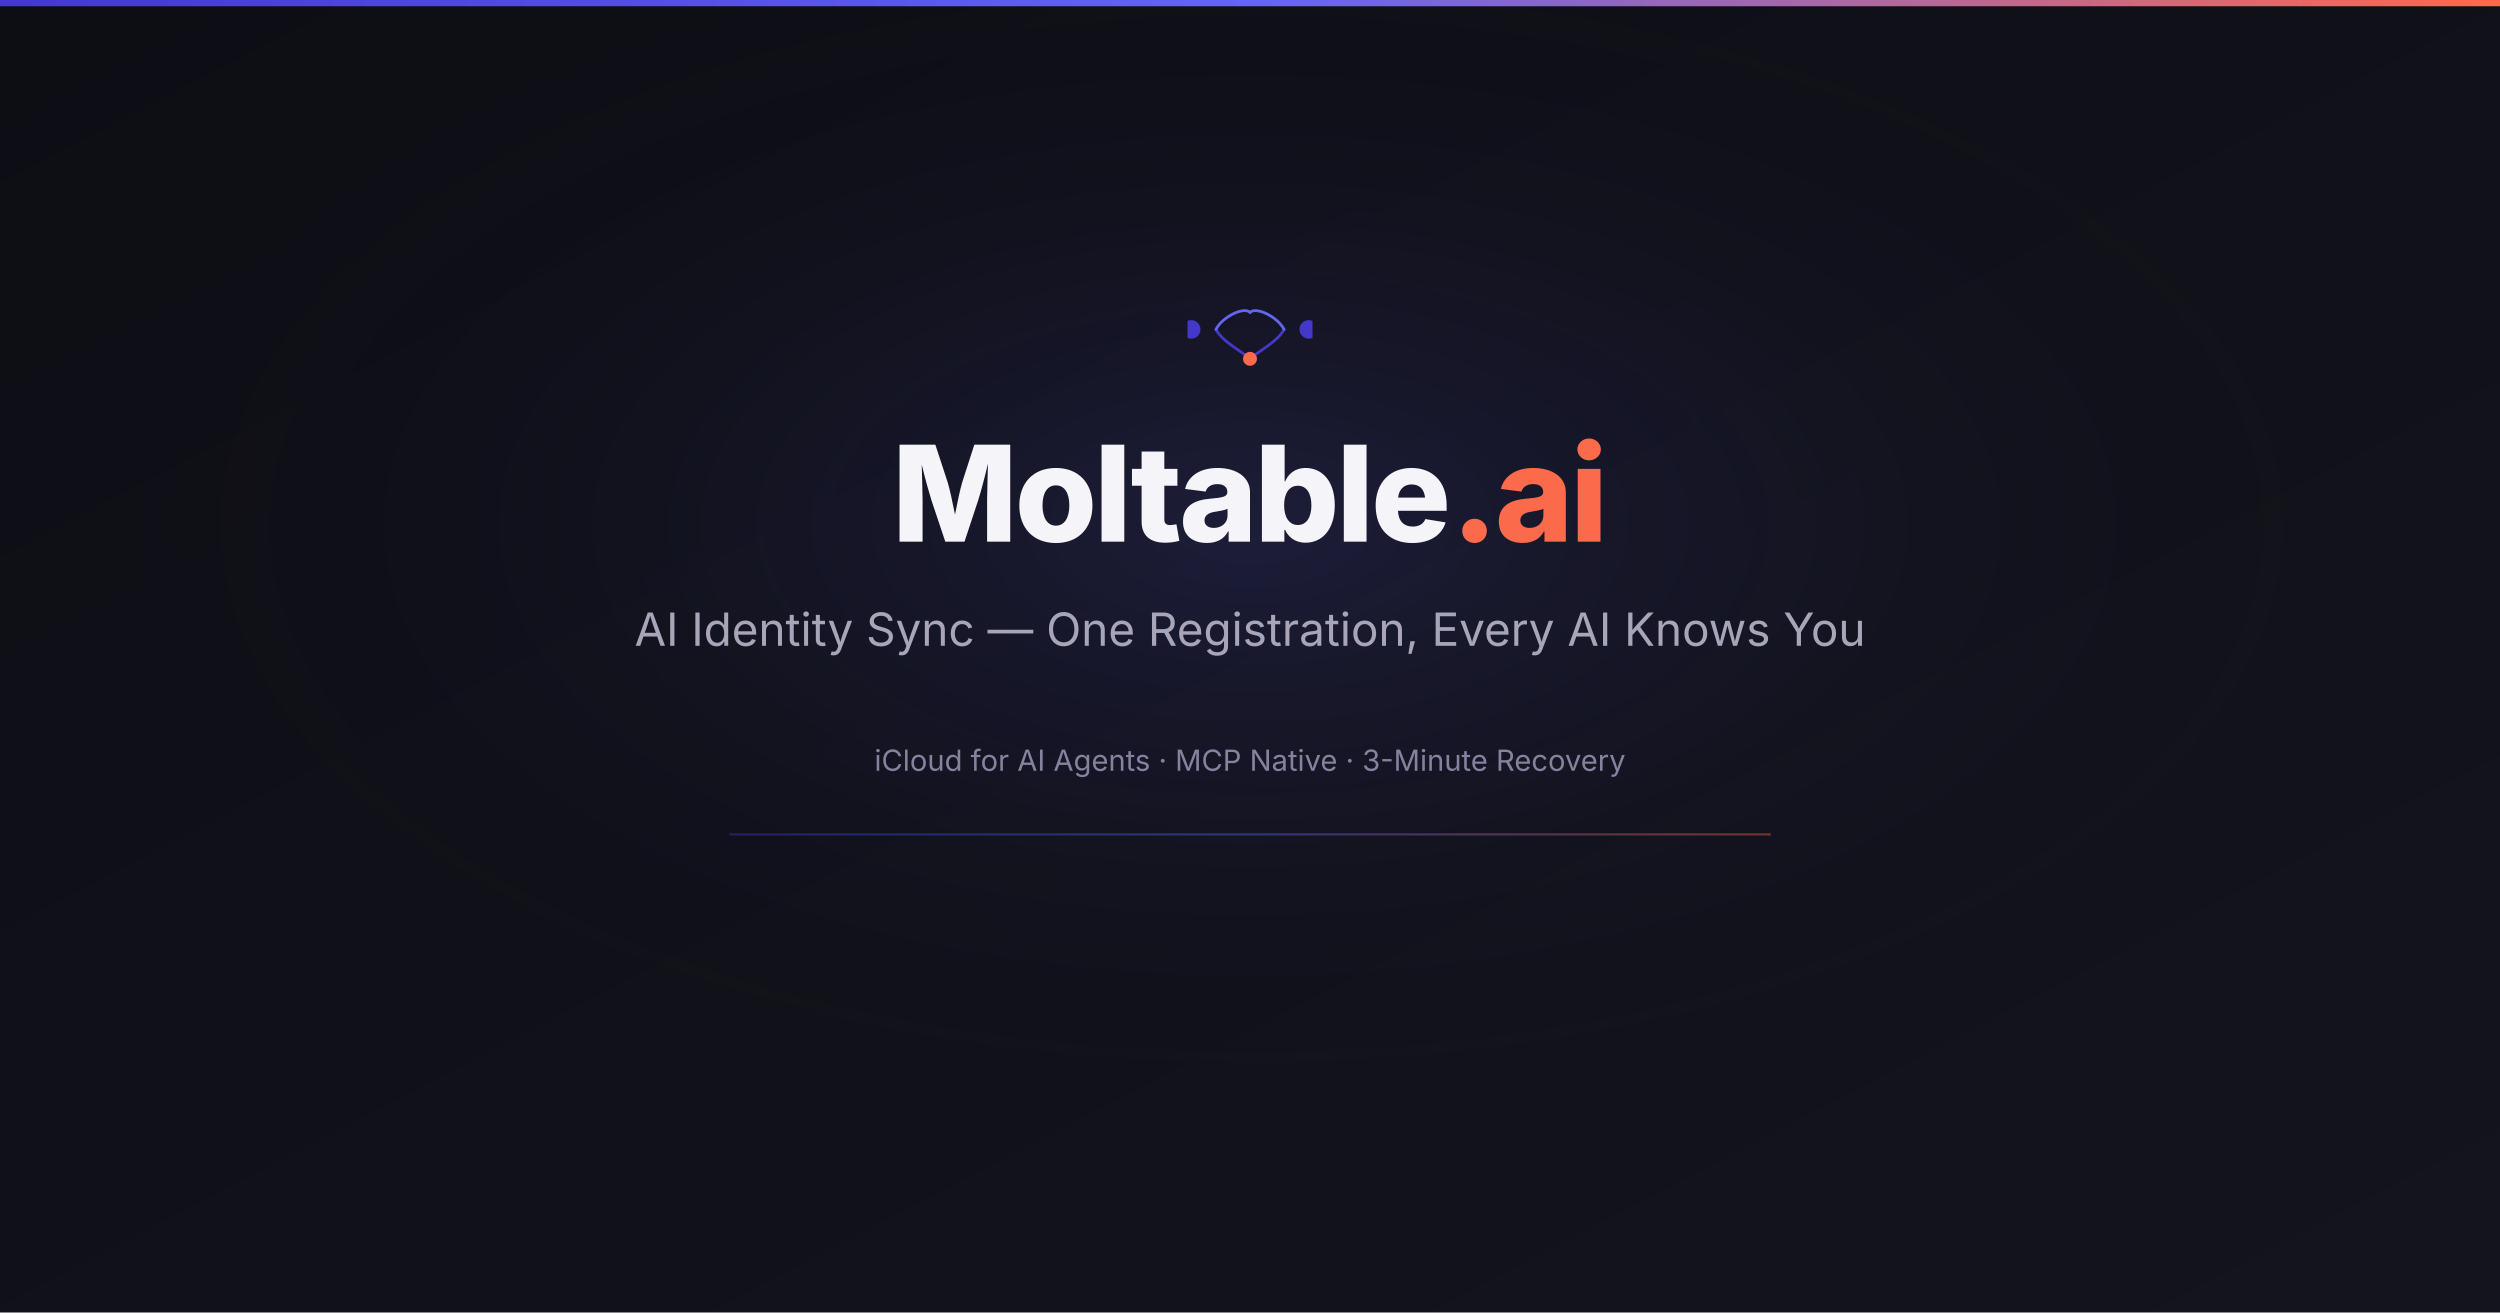
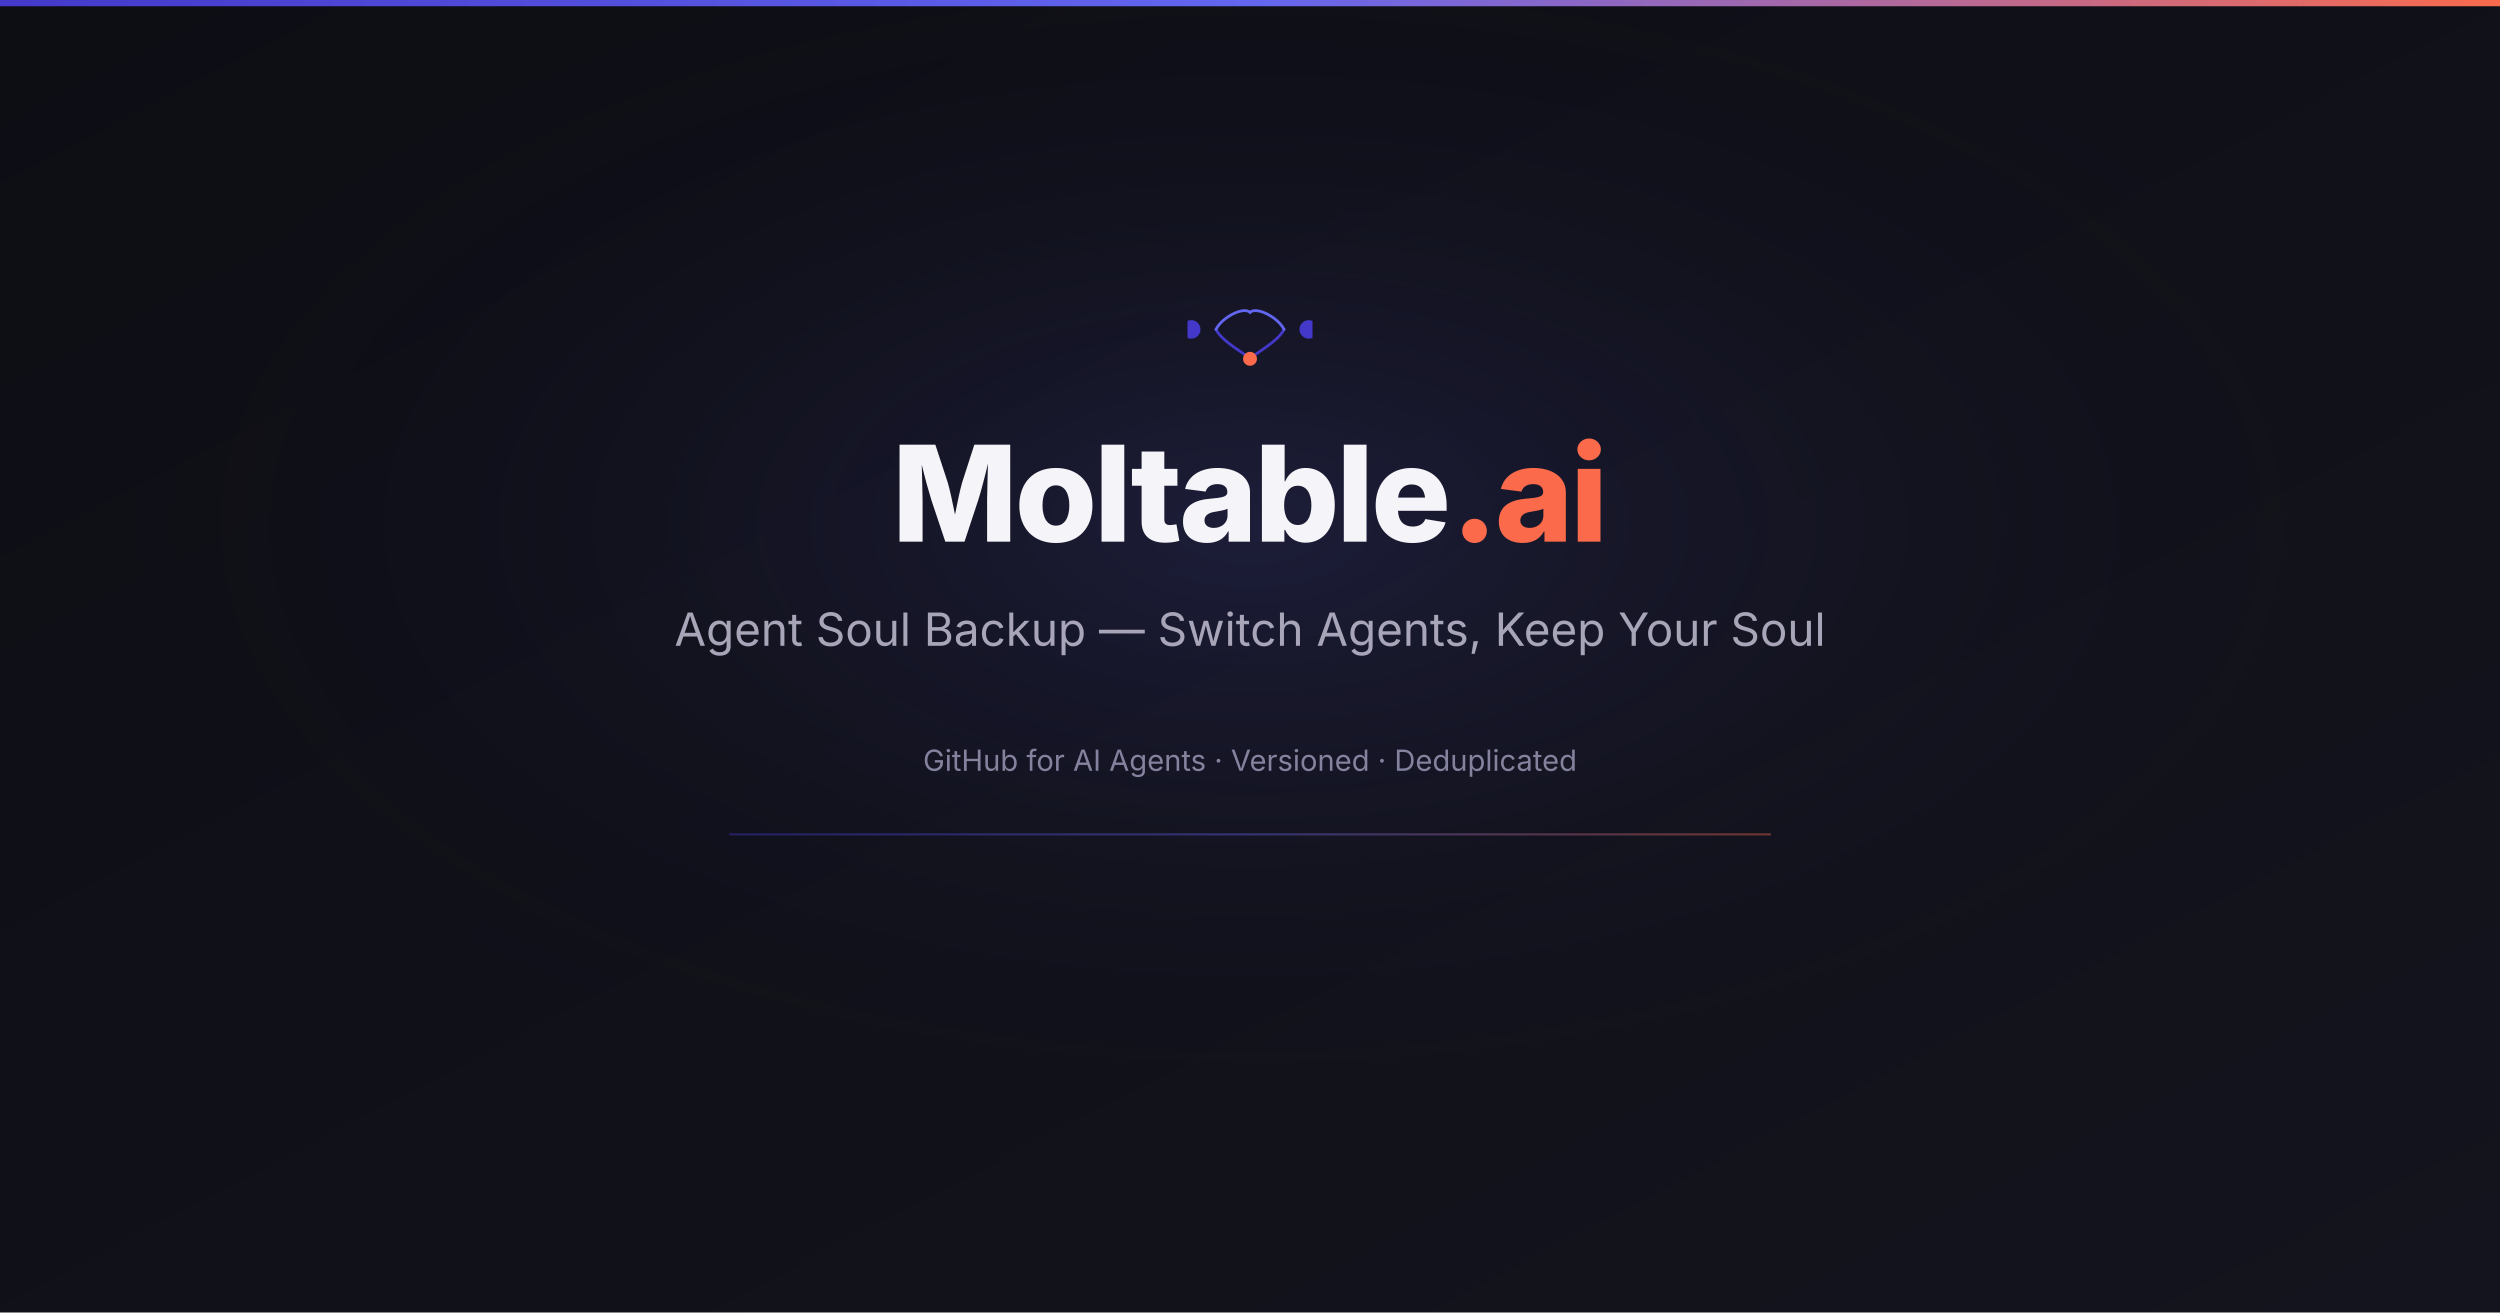
<svg xmlns="http://www.w3.org/2000/svg" width="1200" height="630" viewBox="0 0 1200 630">
  <defs>
    <linearGradient id="bg" x1="0%" y1="0%" x2="100%" y2="100%">
      <stop offset="0%" style="stop-color:#0D0D14" />
      <stop offset="100%" style="stop-color:#14141E" />
    </linearGradient>
    <linearGradient id="accent" x1="0%" y1="0%" x2="100%" y2="0%">
      <stop offset="0%" style="stop-color:#4338CA" />
      <stop offset="50%" style="stop-color:#6366F1" />
      <stop offset="100%" style="stop-color:#FB6B4B" />
    </linearGradient>
    <radialGradient id="glow" cx="50%" cy="40%" r="50%">
      <stop offset="0%" style="stop-color:rgba(99,102,241,0.15)" />
      <stop offset="100%" style="stop-color:transparent" />
    </radialGradient>
  </defs>
  <rect width="1200" height="630" fill="url(#bg)" />
  <rect width="1200" height="630" fill="url(#glow)" />
  <rect x="0" y="0" width="1200" height="3" fill="url(#accent)" />
  <g transform="translate(600,180)">
    <svg x="-30" y="-40" width="60" height="60" viewBox="0 0 808 808">
      <g transform="translate(404,404)">
        <path d="M-220 -160 C-180 -80 -40 -10 0 30 C40 -10 180 -80 220 -160" fill="none" stroke="#4338CA" stroke-width="18" stroke-linecap="round" />
        <path d="M-220 -160 C-180 -240 -40 -310 0 -270 C40 -310 180 -240 220 -160" fill="none" stroke="#6366F1" stroke-width="18" stroke-linecap="round" />
        <circle cx="-380" cy="-160" r="60" fill="#4338CA" />
        <circle cx="0" cy="30" r="45" fill="#FB6B4B" />
        <circle cx="380" cy="-160" r="60" fill="#4338CA" />
      </g>
    </svg>
  </g>
  <text x="600" y="260" text-anchor="middle" font-family="Geist,-apple-system,sans-serif" font-size="64" font-weight="800" fill="#F5F4F8" letter-spacing="-1.5">
    Moltable<tspan fill="#FB6B4B">.ai</tspan>
  </text>
  <text x="600" y="310" text-anchor="middle" font-family="Geist,-apple-system,sans-serif" font-size="22" fill="#A8A5B8">
-     AI Identity Sync — One Registration, Every AI Knows You
+     Agent Soul Backup — Switch Agents, Keep Your Soul
  </text>
  <text x="600" y="370" text-anchor="middle" font-family="Geist,-apple-system,sans-serif" font-size="14" fill="#85829E">
-     iCloud for AI Agents · MCP Native · 3-Minute Recovery
+     GitHub for AI Agents · Versioned · Deduplicated
  </text>
  <rect x="350" y="400" width="500" height="1" fill="url(#accent)" opacity="0.4" />
</svg>
